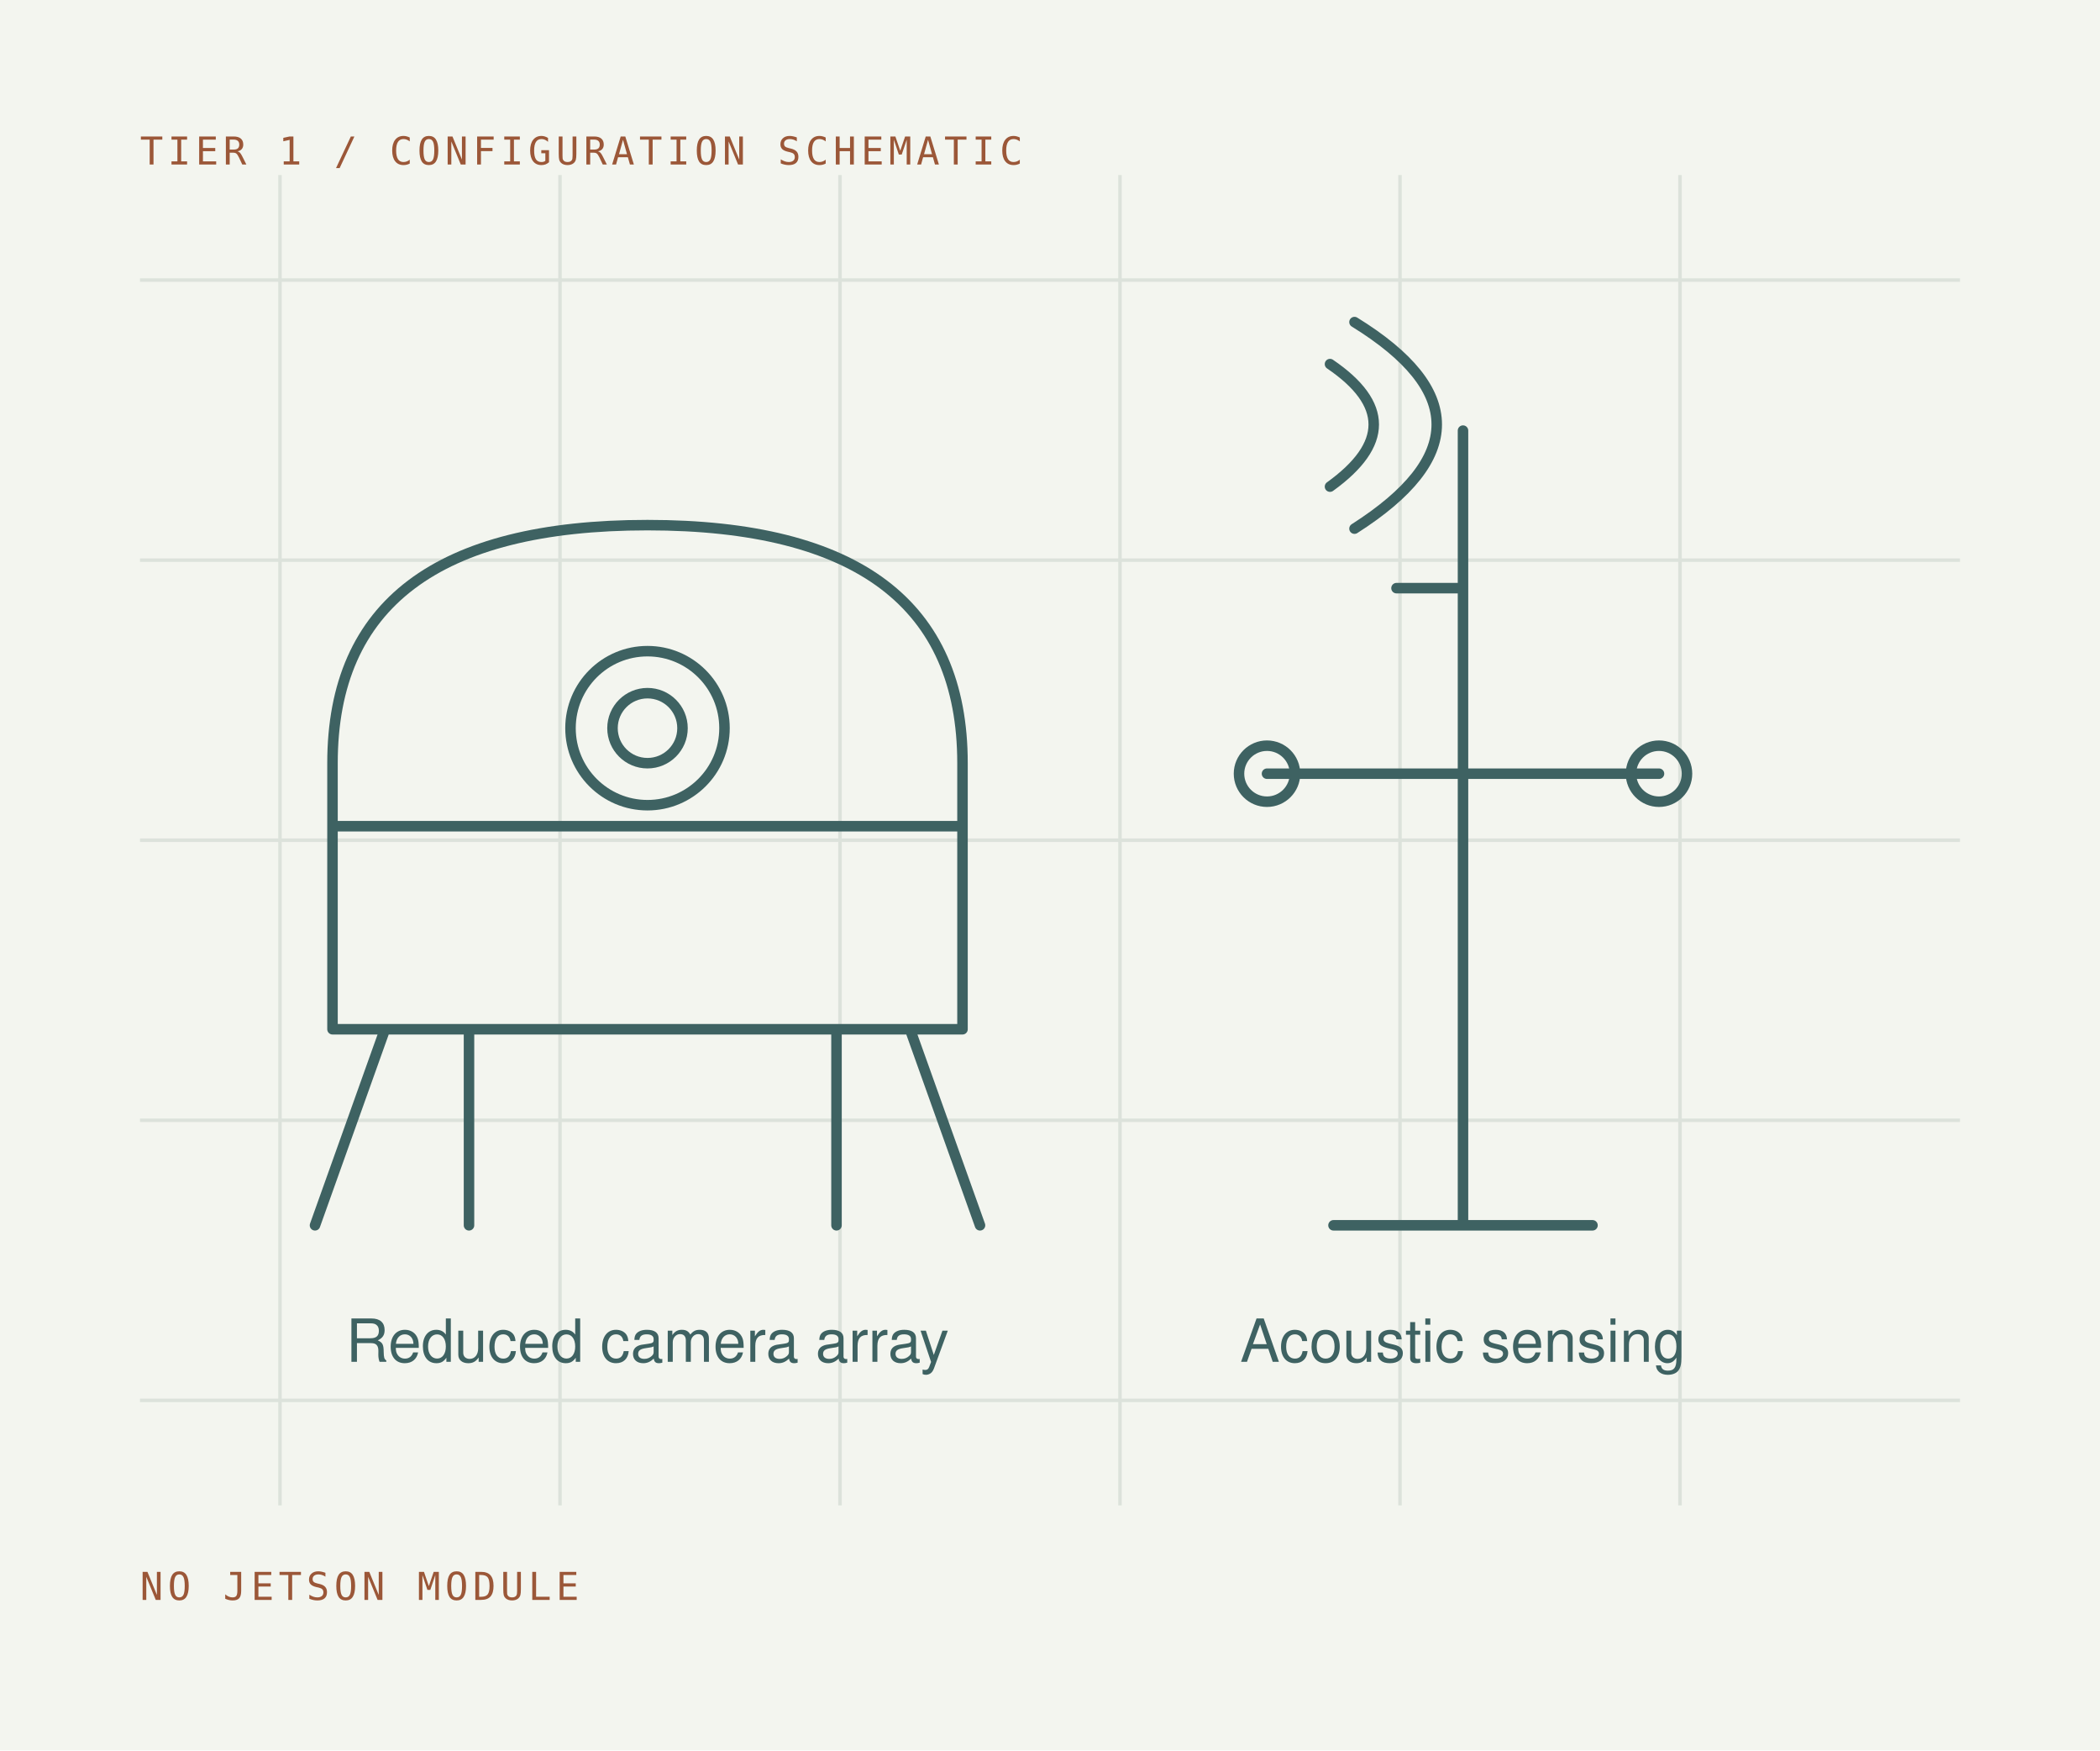
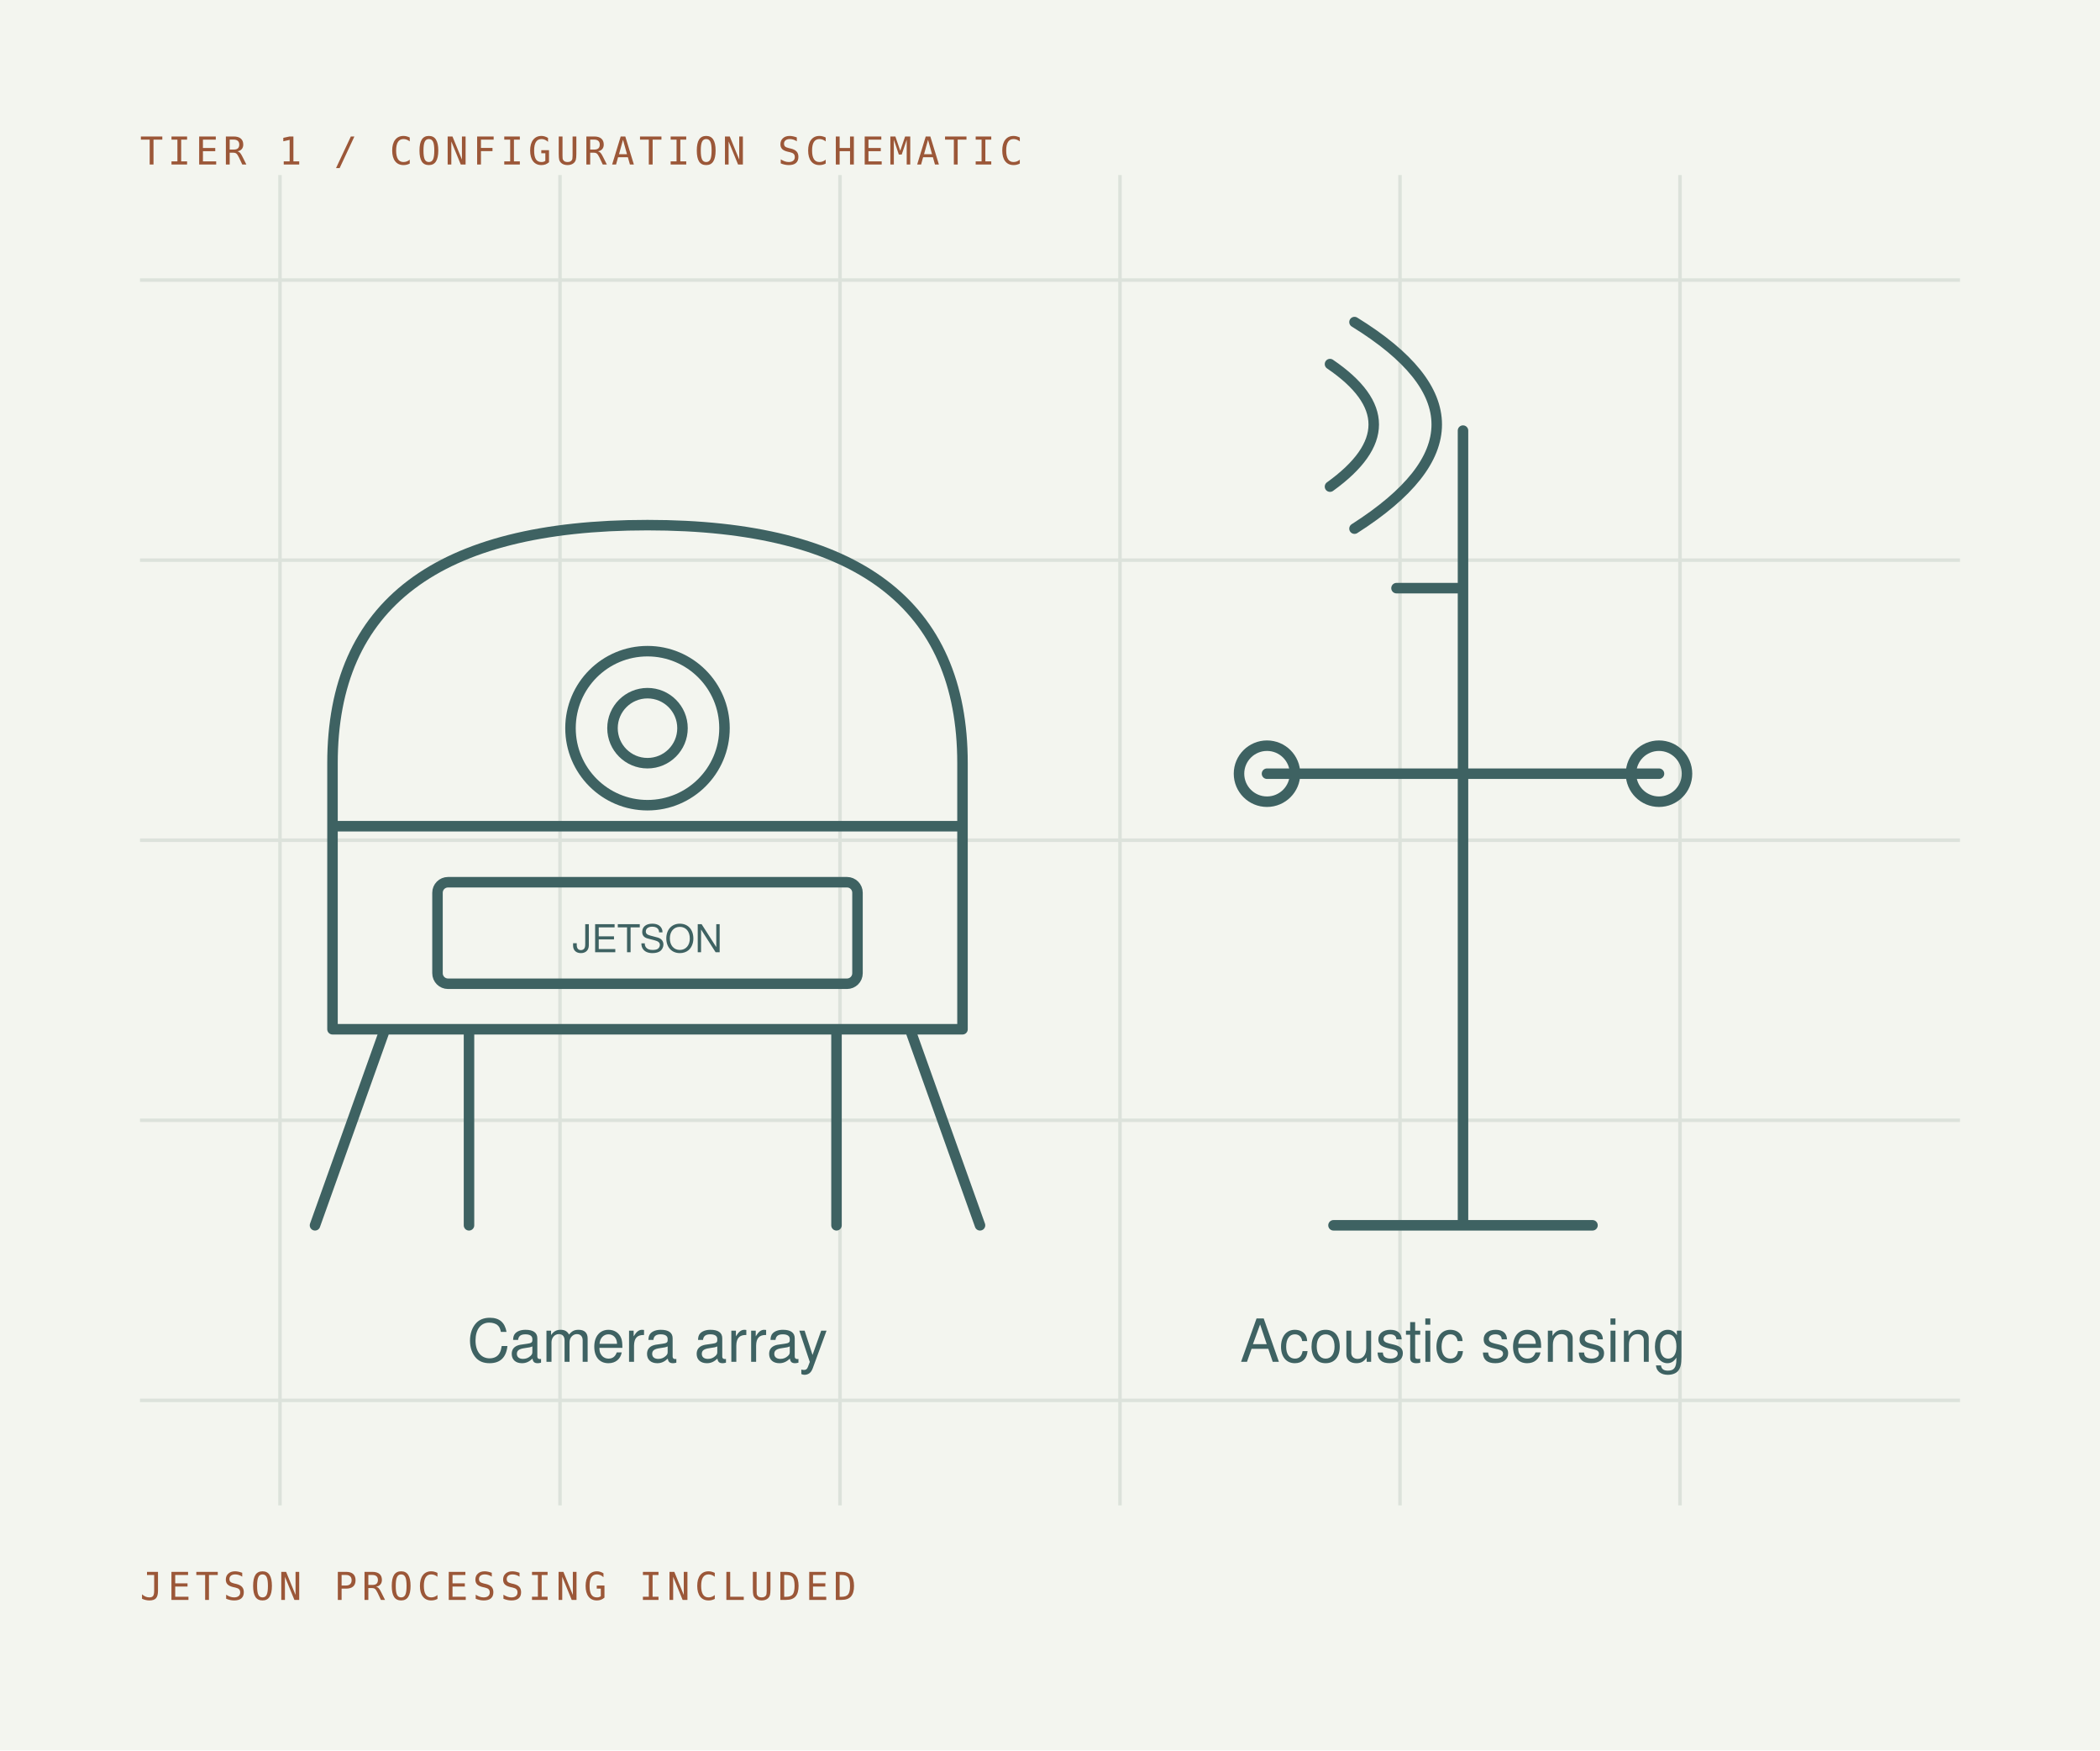
<svg xmlns="http://www.w3.org/2000/svg" viewBox="0 0 600 500" role="img" aria-labelledby="title desc">
  <rect width="600" height="500" fill="#f3f5ef" />
  <g fill="none" stroke="#c9d4ca" stroke-width="1" opacity=".55">
    <path d="M40 80h520M40 160h520M40 240h520M40 320h520M40 400h520M80 50v380m80-380v380m80-380v380m80-380v380m80-380v380m80-380v380" />
  </g>
  <g fill="none" stroke="#3e6262" stroke-width="3" stroke-linecap="round" stroke-linejoin="round">
    <path d="M95 218q0-68 90-68t90 68v76H95zM95 236h180M110 294l-20 56m170-56 20 56M134 294v56m105-56v56" />
+     <rect x="125" y="252" width="120" height="29" rx="3" />
    <circle cx="185" cy="208" r="22" />
    <circle cx="185" cy="208" r="10" />
    <path d="M418 123v227m-37 0h74m-37-129h-56m56 0h56m-56-53h-19" />
    <path d="M387 92q47 29 0 59m-7-47q25 17 0 35" />
    <circle cx="362" cy="221" r="8" />
    <circle cx="474" cy="221" r="8" />
  </g>
  <g fill="#3e6262" font-family="Helvetica,Arial,sans-serif" text-anchor="middle">
-     <text x="185" y="389" font-size="17">Reduced camera array</text>
+     <text x="185" y="272" font-size="11">JETSON</text>
+     <text x="185" y="389" font-size="17">Camera array</text>
    <text x="418" y="389" font-size="17">Acoustic sensing</text>
  </g>
  <g fill="#9b5738" font-family="monospace" font-size="11" letter-spacing="1.3">
    <text x="40" y="47">TIER 1 / CONFIGURATION SCHEMATIC</text>
-     <text x="40" y="457">NO JETSON MODULE</text>
+     <text x="40" y="457">JETSON PROCESSING INCLUDED</text>
  </g>
</svg>
